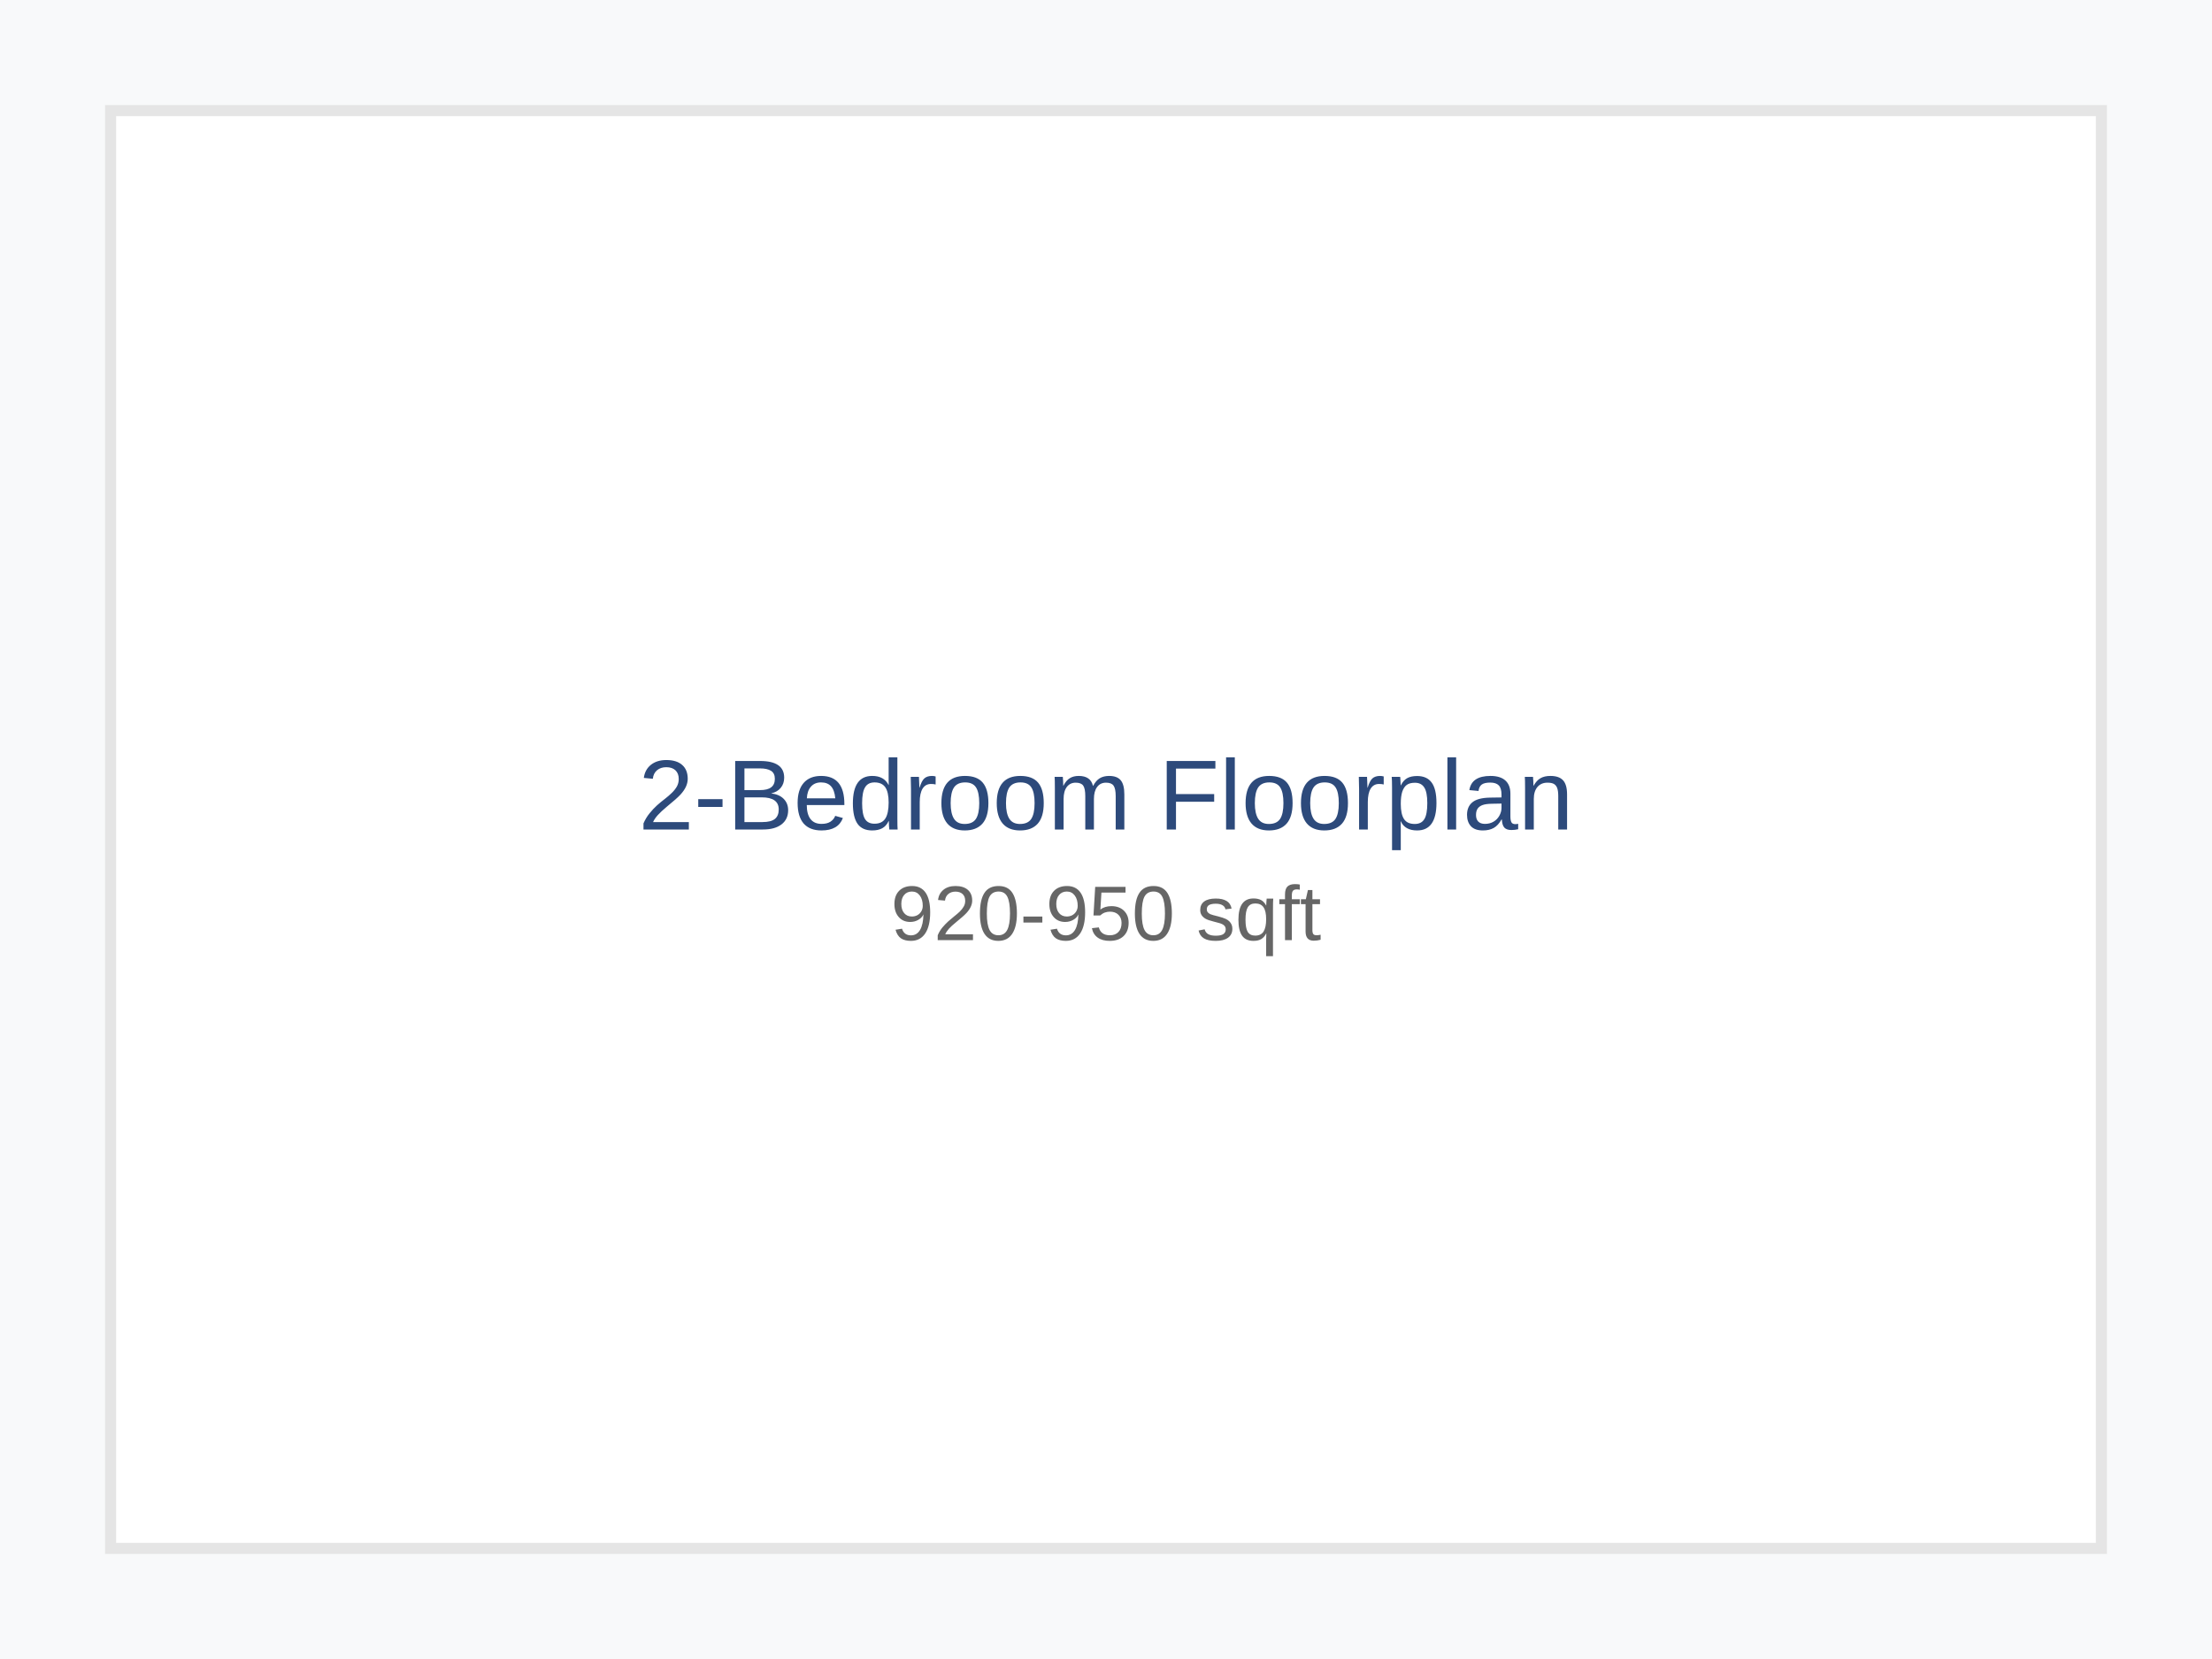
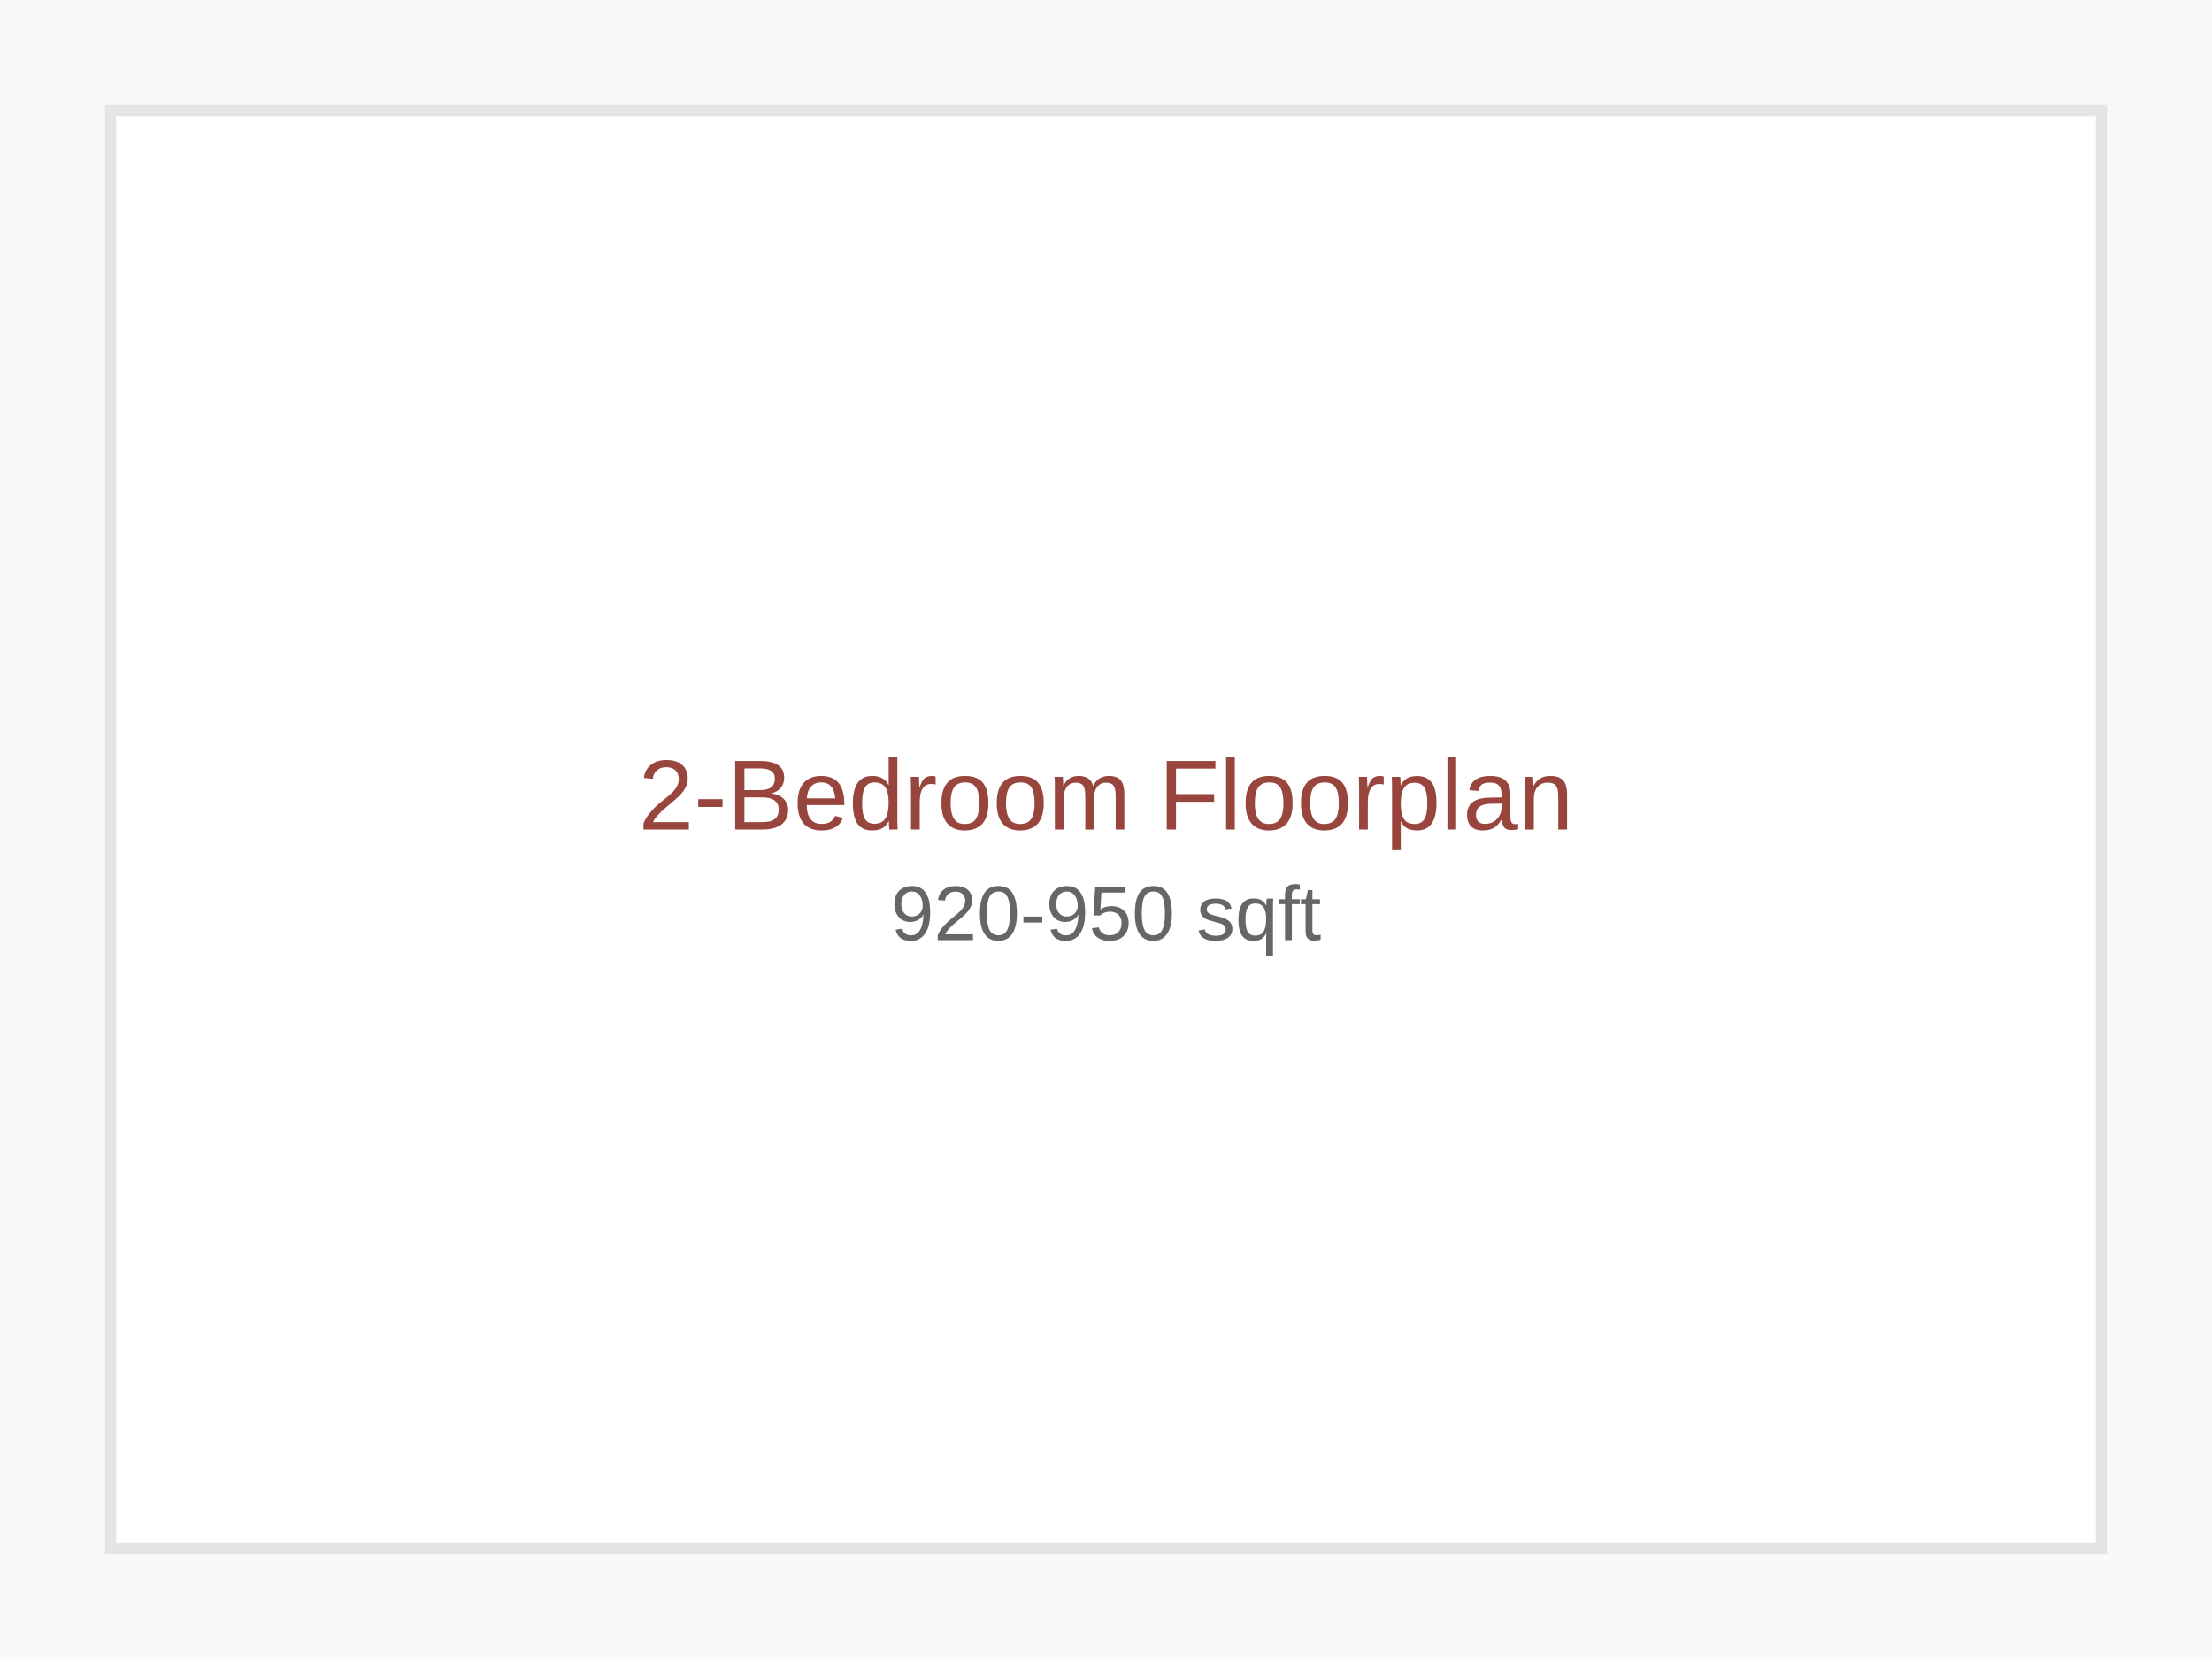
<svg xmlns="http://www.w3.org/2000/svg" width="400" height="300">
  <rect width="100%" height="100%" fill="#F8F9FA" />
  <rect x="20" y="20" width="360" height="260" fill="#FFFFFF" stroke="#E5E5E5" stroke-width="2" />
-   <text x="200" y="150" font-family="Arial" font-size="18" fill="#2D4A7B" text-anchor="middle">2-Bedroom Floorplan</text>
+   <text x="200" y="150" font-family="Arial" font-size="18" fill="#98453e" text-anchor="middle">2-Bedroom Floorplan</text>
  <text x="200" y="170" font-family="Arial" font-size="14" fill="#666666" text-anchor="middle">920-950 sqft</text>
</svg>
